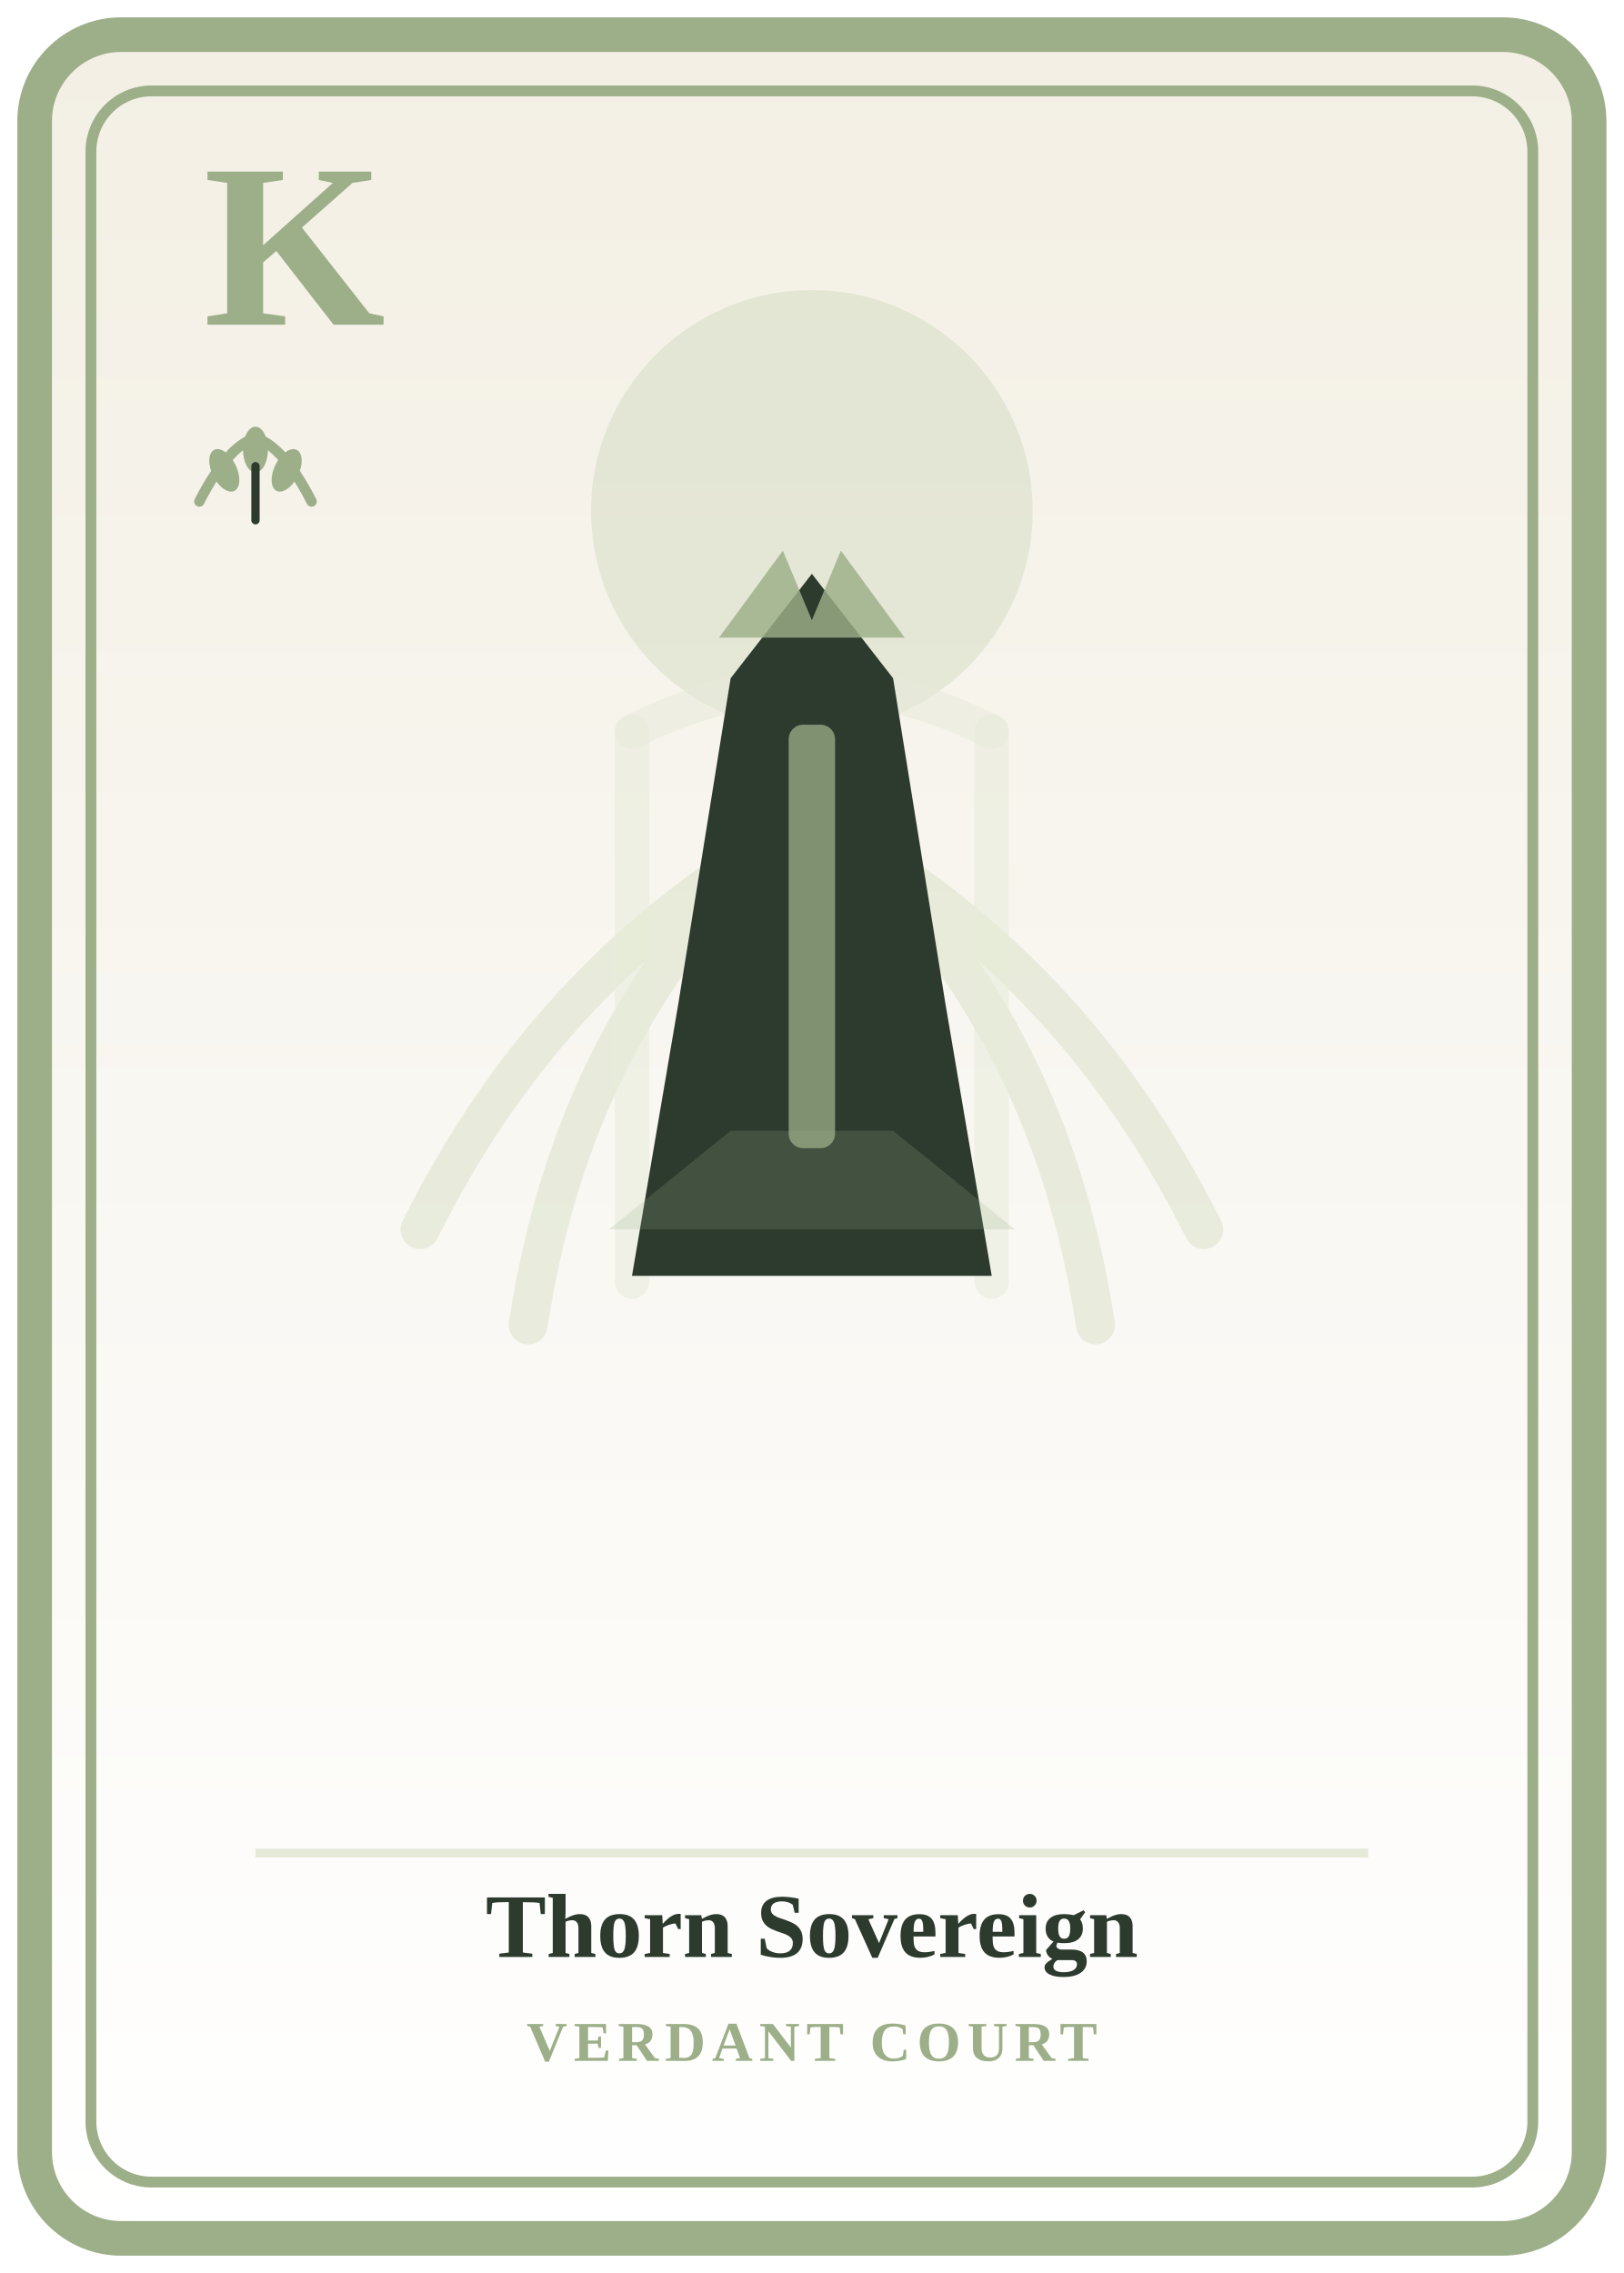
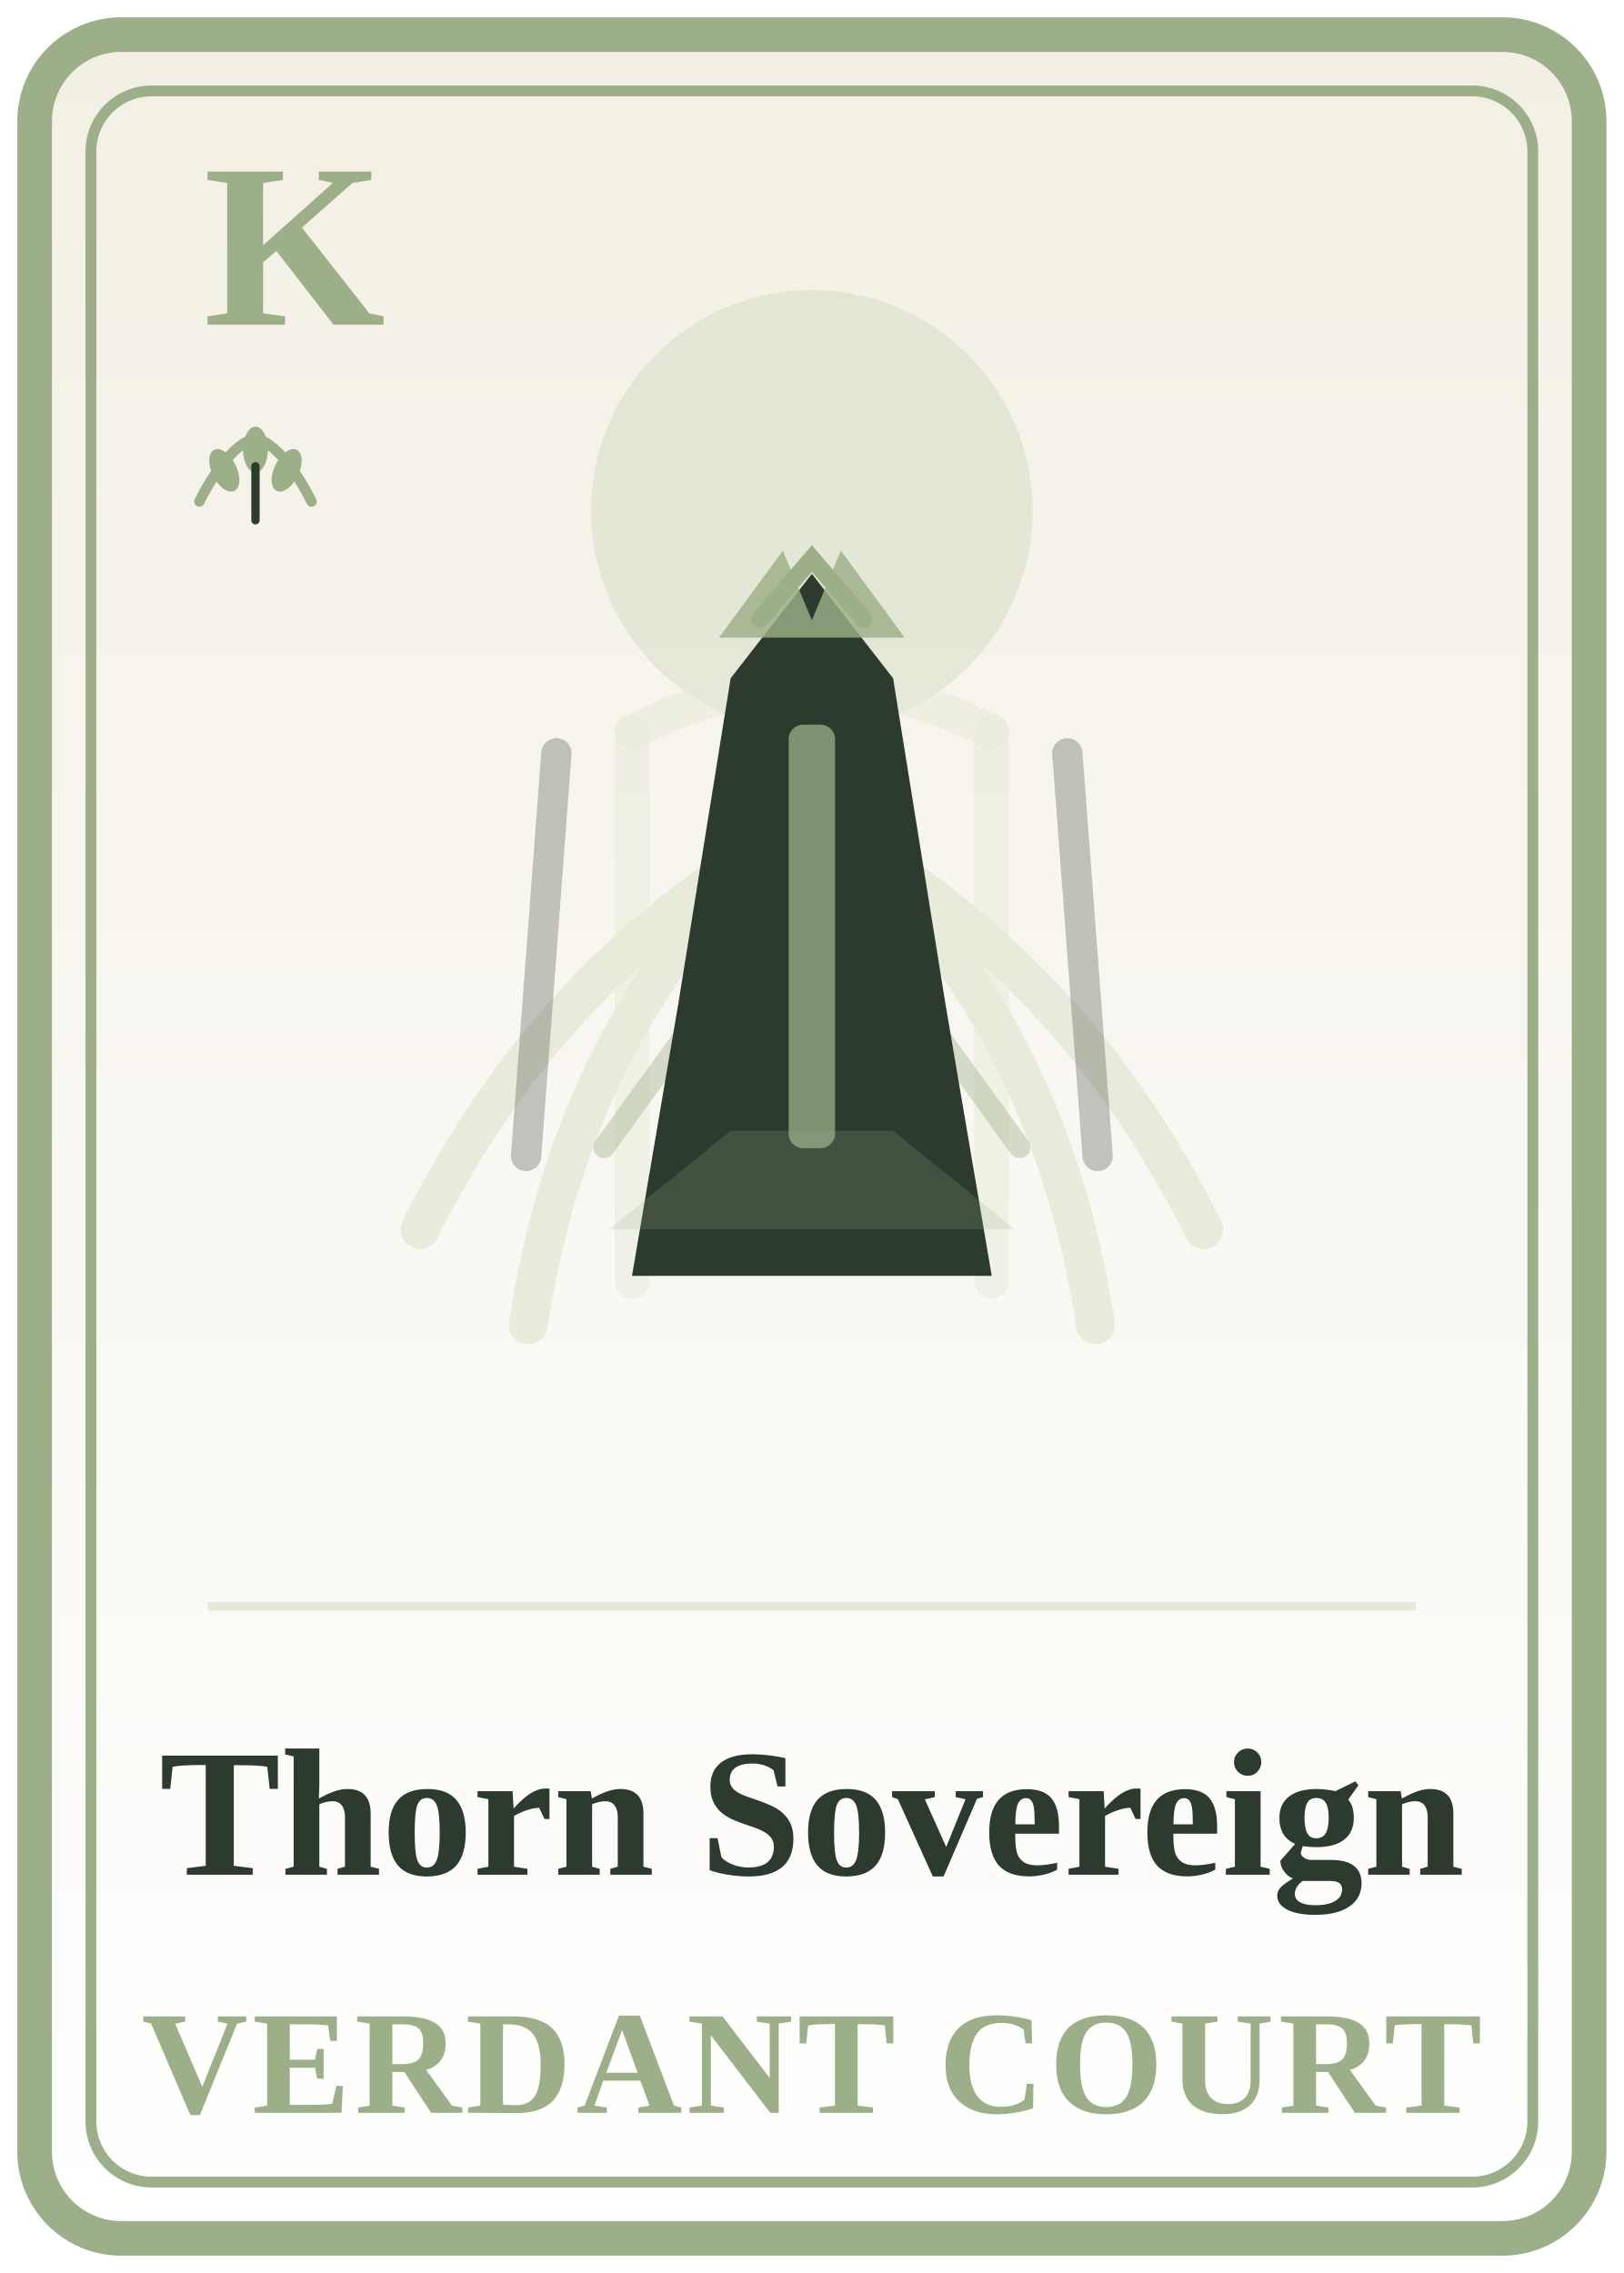
<svg xmlns="http://www.w3.org/2000/svg" viewBox="0 0 750 1050" role="img" aria-labelledby="title desc">
  <defs>
    <linearGradient id="bg-verdant_court_king" x1="0" x2="0" y1="0" y2="1">
      <stop offset="0%" stop-color="#f3efe4" />
      <stop offset="100%" stop-color="#ffffff" />
    </linearGradient>
  </defs>
  <rect x="16" y="16" width="718" height="1018" rx="40" fill="url(#bg-verdant_court_king)" stroke="#9CAF88" stroke-width="16" />
  <rect x="42" y="42" width="666" height="966" rx="28" fill="none" stroke="#9CAF88" stroke-width="5" />
  <g transform="translate(94,150)">
    <text x="0" y="0" font-size="108" font-weight="700" fill="#9CAF88">K</text>
    <g transform="translate(24,74)">
      <g transform="translate(0,0) scale(0.48)">
        <path d="M-54 16 C-34 -24, -12 -44, 0 -44 C12 -44, 34 -24, 54 16" fill="none" stroke="#9CAF88" stroke-width="10" stroke-linecap="round" />
        <ellipse cx="-30" cy="-14" rx="12" ry="22" fill="#9CAF88" transform="rotate(-26 -30 -14)" />
        <ellipse cx="0" cy="-34" rx="12" ry="22" fill="#9CAF88" />
        <ellipse cx="30" cy="-14" rx="12" ry="22" fill="#9CAF88" transform="rotate(26 30 -14)" />
        <path d="M0 -18 V34" fill="none" stroke="#2d3a2e" stroke-width="8" stroke-linecap="round" />
      </g>
    </g>
  </g>
  <g opacity="0.9">
    <circle cx="375" cy="236" r="102" fill="#cdd8ba" opacity="0.46" />
    <path d="M194 568 C234 488 286 434 352 392 C294 452 258 520 244 612" fill="none" stroke="#cdd8ba" stroke-width="18" stroke-linecap="round" opacity="0.42" />
    <path d="M556 568 C516 488 464 434 398 392 C456 452 492 520 506 612" fill="none" stroke="#cdd8ba" stroke-width="18" stroke-linecap="round" opacity="0.42" />
    <path d="M292 338 L292 592 M458 338 L458 592" fill="none" stroke="#e4ead7" stroke-width="16" stroke-linecap="round" opacity="0.52" />
    <path d="M292 338 Q375 296 458 338" fill="none" stroke="#e4ead7" stroke-width="16" stroke-linecap="round" opacity="0.52" />
  </g>
+   <g transform="translate(375,432) scale(1.0)">
+     <path d="M-132 102 L-118 -84 M132 102 L118 -84" fill="none" stroke="#2d3a2e" stroke-width="14" stroke-linecap="round" opacity="0.28" />
+   </g>
+   <g transform="translate(375,432) scale(1.0)">
+     <path d="M-96 98 L-54 40 L0 40 L54 40 L96 98" fill="none" stroke="#9CAF88" stroke-width="10" stroke-linecap="round" opacity="0.4" />
+     <path d="M-24 -146 L0 -174 L24 -146" fill="none" stroke="#9CAF88" stroke-width="8" stroke-linecap="round" />
+   </g>
  <g transform="translate(375,450) scale(1.34)">
    <path d="M0 -138 L28 -102 L46 10 L62 104 L-62 104 L-46 10 L-28 -102 Z" fill="#2d3a2e" />
    <path d="M-32 -116 L-10 -146 L0 -122 L10 -146 L32 -116" fill="#9CAF88" opacity="0.82" />
    <path d="M-70 88 L-28 54 L28 54 L70 88" fill="#9CAF88" opacity="0.2" />
    <rect x="-8" y="-86" width="16" height="146" rx="5" fill="#9CAF88" opacity="0.74" />
  </g>
-   <line x1="118" y1="856" x2="632" y2="856" stroke="#e4ead7" stroke-width="4" />
-   <text x="375" y="904" text-anchor="middle" font-size="42" font-weight="700" fill="#2d3a2e">Thorn Sovereign</text>
-   <text x="375" y="952" text-anchor="middle" font-size="26" font-weight="700" fill="#9CAF88" letter-spacing="3">VERDANT COURT</text>
+   <line x1="96" y1="742" x2="654" y2="742" stroke="#e4ead7" stroke-width="4" />
+   <text x="375" y="866" text-anchor="middle" font-size="84" font-weight="700" fill="#2d3a2e">Thorn Sovereign</text>
+   <text x="375" y="976" text-anchor="middle" font-size="68" font-weight="700" fill="#9CAF88" letter-spacing="2">VERDANT COURT</text>
</svg>
